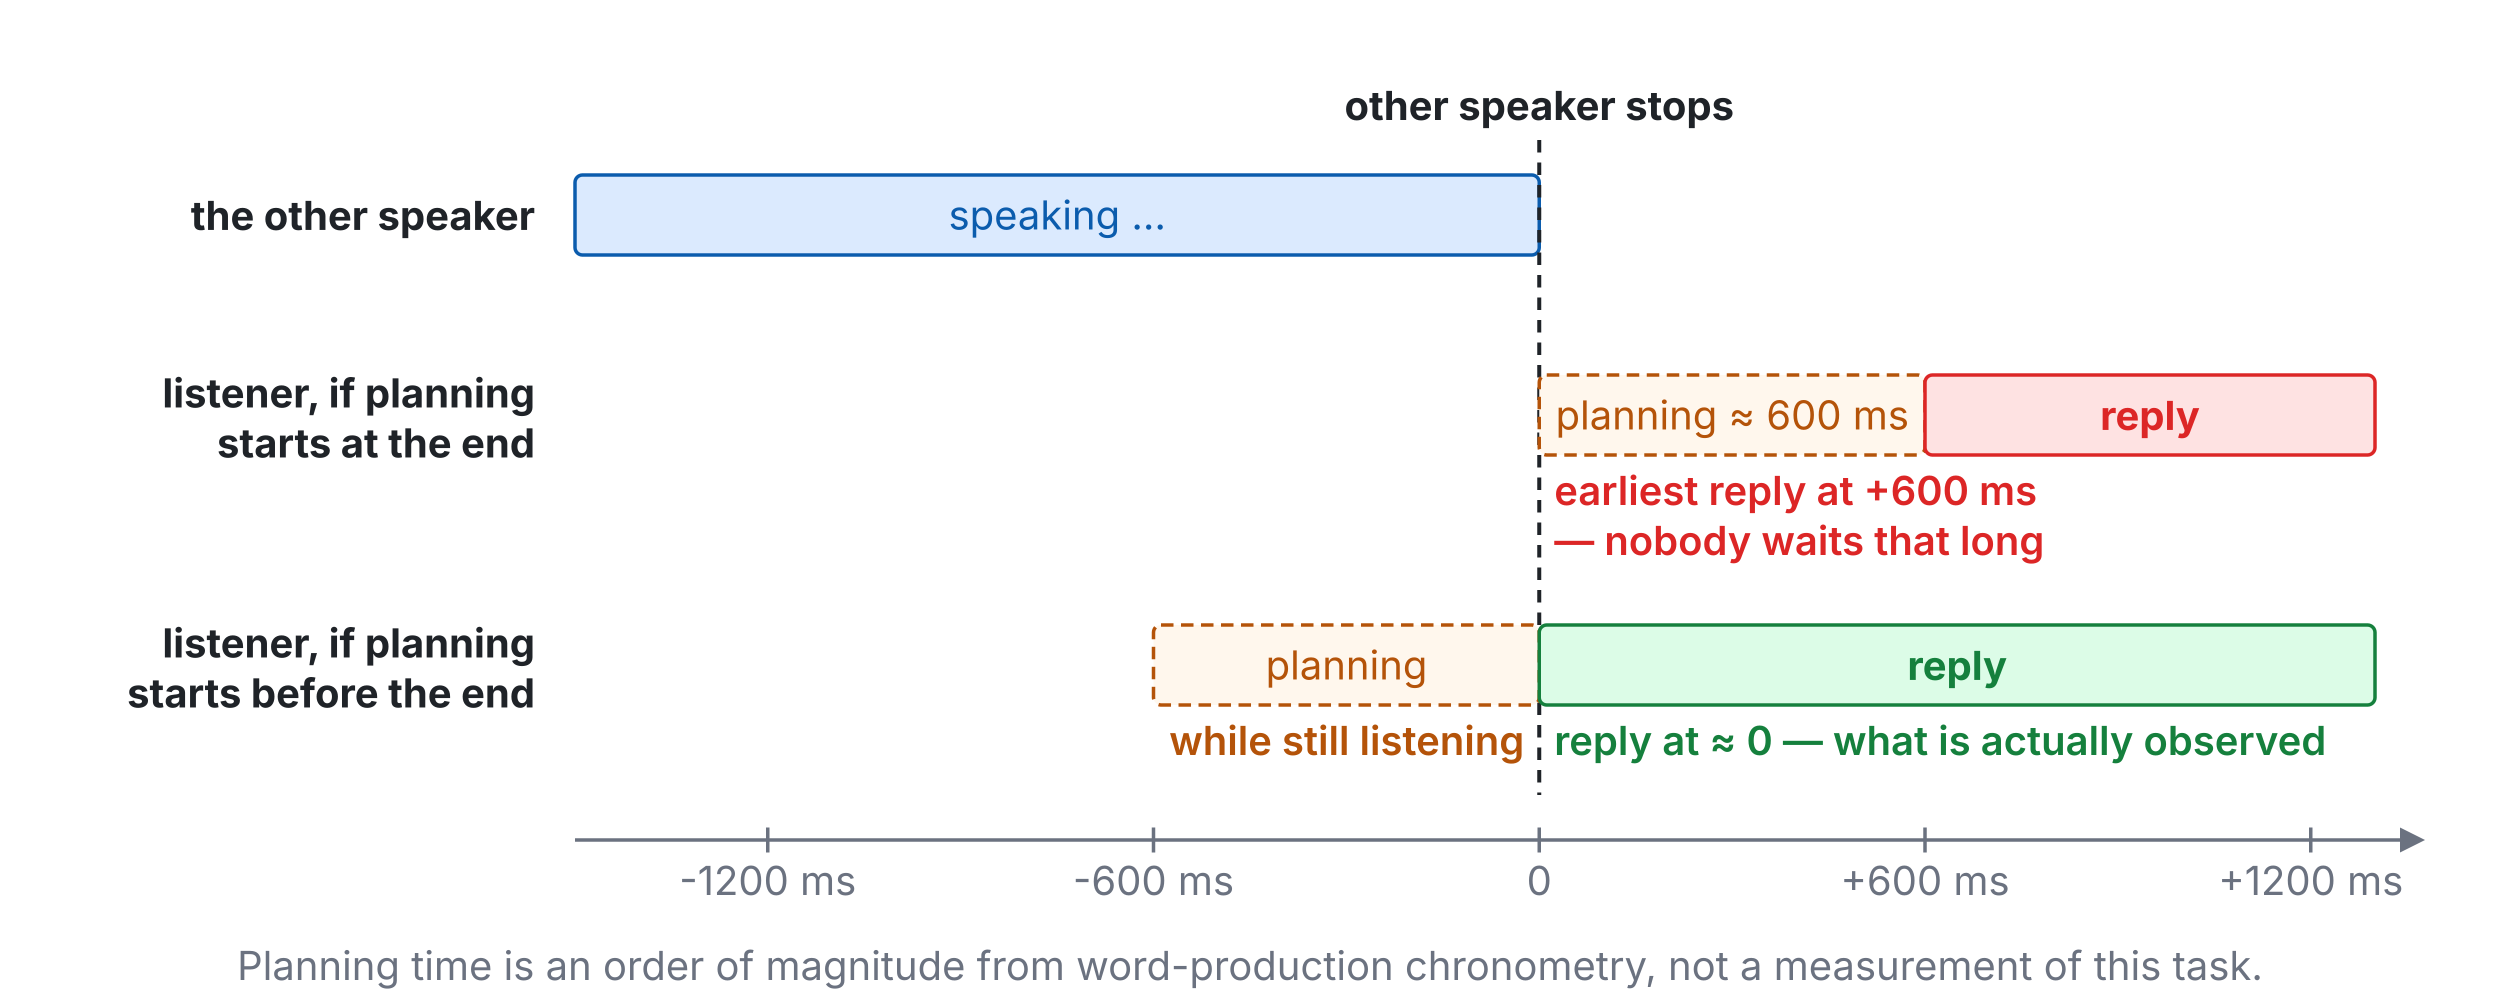
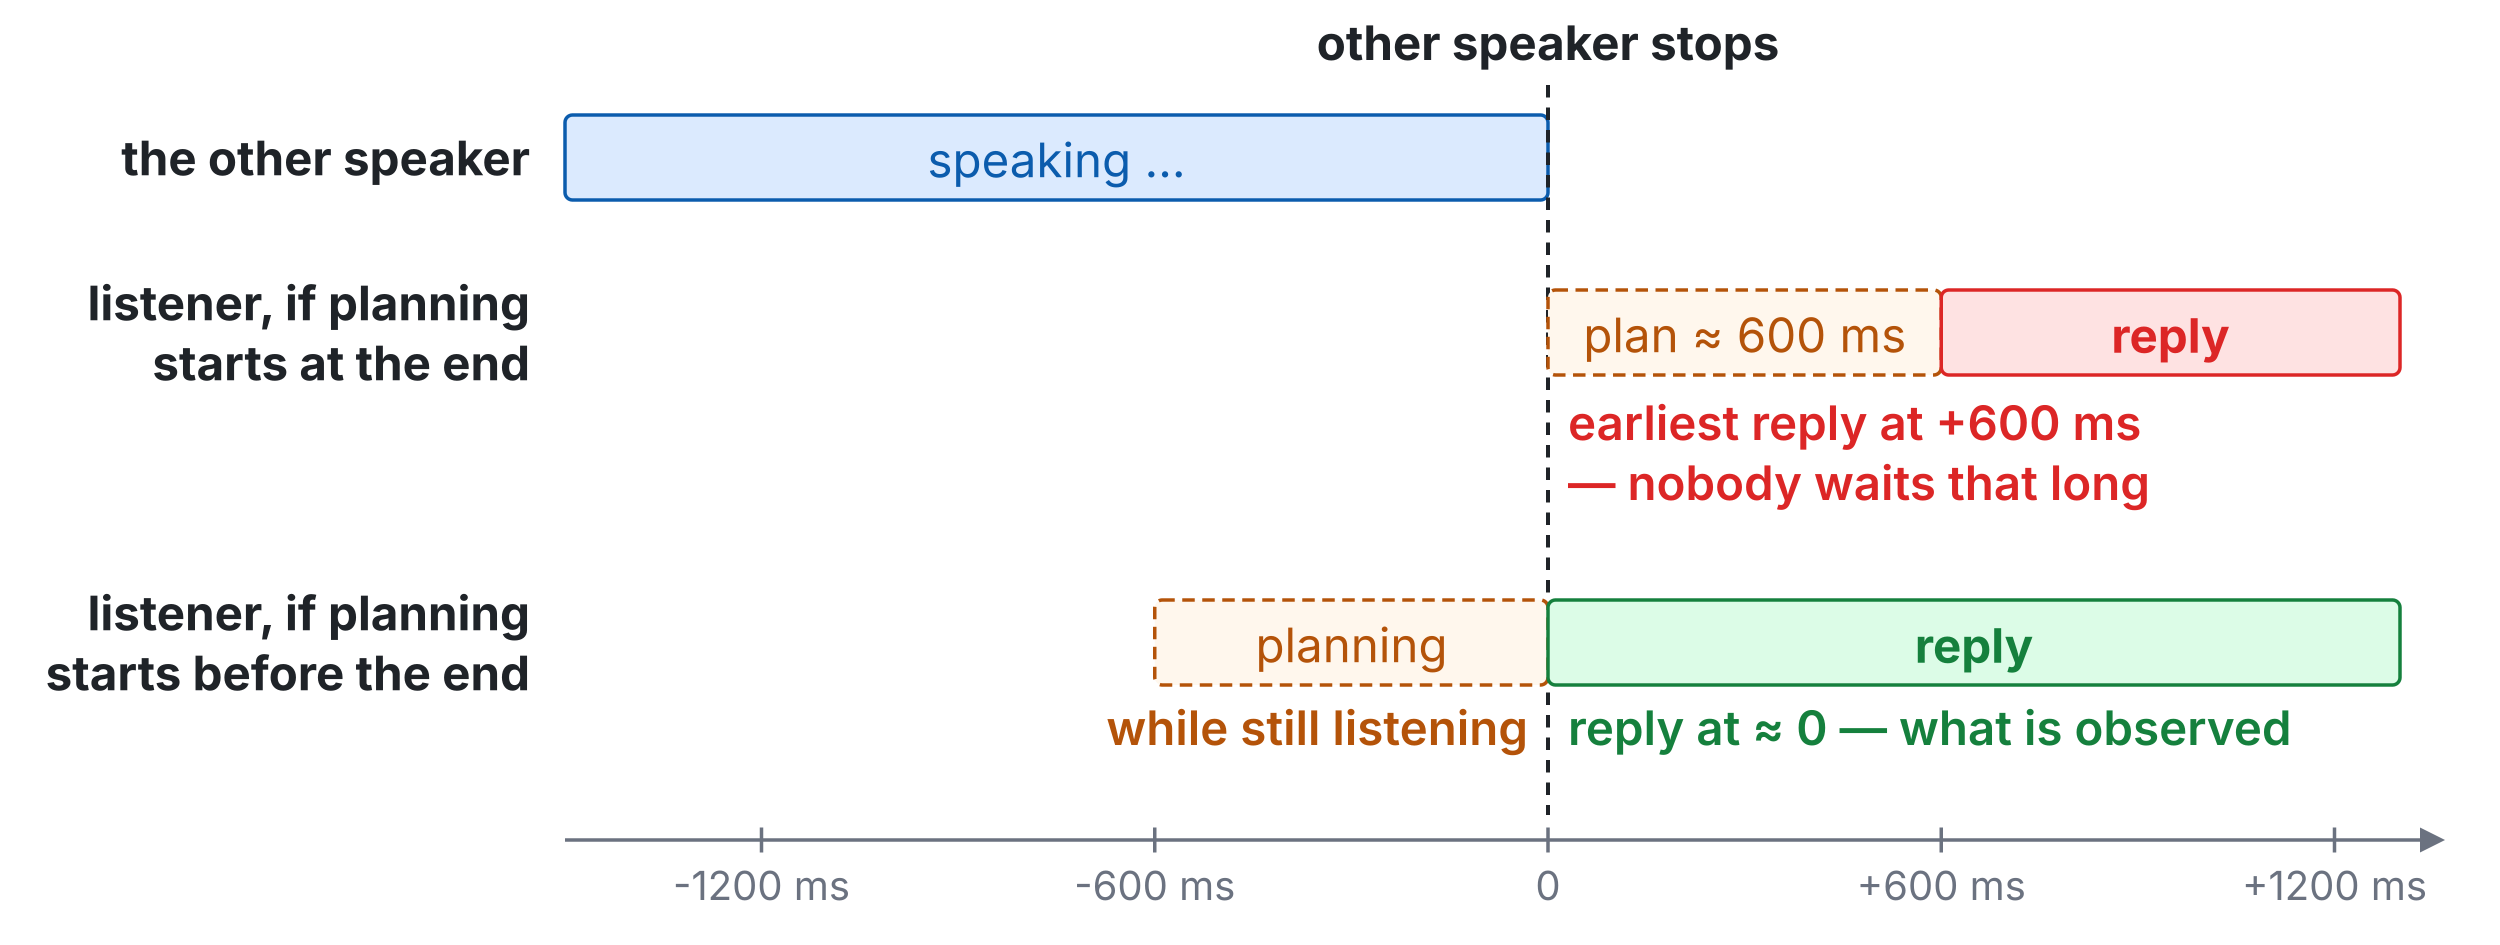
- <svg xmlns="http://www.w3.org/2000/svg" viewBox="0 0 1000 400" width="100%" role="img" font-family="system-ui,-apple-system,Segoe UI,sans-serif">
-   <text x="214.0" y="86.0" font-size="16" font-weight="700" fill="#1f2328" text-anchor="end" dominant-baseline="middle">the other speaker</text>
-   <rect x="230.0" y="70.0" width="385.7" height="32.0" rx="3" fill="#dbeafe" stroke="#0b5cad" stroke-width="1.4" />
-   <text x="422.9" y="86.0" font-size="16" font-weight="400" fill="#0b5cad" text-anchor="middle" dominant-baseline="middle">speaking …</text>
-   <line x1="615.7" y1="56.0" x2="615.7" y2="318.0" stroke="#1f2328" stroke-width="1.6" stroke-dasharray="5 4" />
-   <text x="615.7" y="48.0" font-size="16" font-weight="700" fill="#1f2328" text-anchor="middle" dominant-baseline="auto">other speaker stops</text>
-   <line x1="230.0" y1="336.0" x2="962.0" y2="336.0" stroke="#6b7280" stroke-width="1.4" />
-   <polygon points="970.0,336.0 960.0,331.0 960.0,341.0" fill="#6b7280" />
-   <line x1="307.1" y1="331.0" x2="307.1" y2="341.0" stroke="#6b7280" stroke-width="1.4" />
-   <text x="307.1" y="358.0" font-size="16" font-weight="400" fill="#6b7280" text-anchor="middle" dominant-baseline="auto">-1200 ms</text>
-   <line x1="461.4" y1="331.0" x2="461.4" y2="341.0" stroke="#6b7280" stroke-width="1.4" />
-   <text x="461.4" y="358.0" font-size="16" font-weight="400" fill="#6b7280" text-anchor="middle" dominant-baseline="auto">-600 ms</text>
-   <line x1="615.7" y1="331.0" x2="615.7" y2="341.0" stroke="#6b7280" stroke-width="1.4" />
-   <text x="615.7" y="358.0" font-size="16" font-weight="400" fill="#6b7280" text-anchor="middle" dominant-baseline="auto">0</text>
-   <line x1="770.0" y1="331.0" x2="770.0" y2="341.0" stroke="#6b7280" stroke-width="1.4" />
-   <text x="770.0" y="358.0" font-size="16" font-weight="400" fill="#6b7280" text-anchor="middle" dominant-baseline="auto">+600 ms</text>
-   <line x1="924.3" y1="331.0" x2="924.3" y2="341.0" stroke="#6b7280" stroke-width="1.4" />
-   <text x="924.3" y="358.0" font-size="16" font-weight="400" fill="#6b7280" text-anchor="middle" dominant-baseline="auto">+1200 ms</text>
+ <svg xmlns="http://www.w3.org/2000/svg" viewBox="0 0 1000 378" width="100%" role="img" font-family="system-ui,-apple-system,Segoe UI,sans-serif">
+   <text x="212.0" y="63.0" font-size="19" font-weight="700" fill="#1f2328" text-anchor="end" dominant-baseline="middle">the other speaker</text>
+   <rect x="226.0" y="46.0" width="393.2" height="34.0" rx="3" fill="#dbeafe" stroke="#0b5cad" stroke-width="1.4" />
+   <text x="422.6" y="64.0" font-size="19" font-weight="400" fill="#0b5cad" text-anchor="middle" dominant-baseline="middle">speaking …</text>
+   <line x1="619.2" y1="34.0" x2="619.2" y2="326.0" stroke="#1f2328" stroke-width="1.6" stroke-dasharray="5 4" />
+   <text x="619.2" y="24.0" font-size="19" font-weight="700" fill="#1f2328" text-anchor="middle" dominant-baseline="auto">other speaker stops</text>
+   <line x1="226.0" y1="336.0" x2="968.0" y2="336.0" stroke="#6b7280" stroke-width="1.4" />
+   <polygon points="978.0,336.0 968.0,341.0 968.0,331.0" fill="#6b7280" />
+   <line x1="304.6" y1="331.0" x2="304.6" y2="341.0" stroke="#6b7280" stroke-width="1.4" />
+   <text x="304.6" y="360.0" font-size="16" font-weight="400" fill="#6b7280" text-anchor="middle" dominant-baseline="auto">-1200 ms</text>
+   <line x1="461.9" y1="331.0" x2="461.9" y2="341.0" stroke="#6b7280" stroke-width="1.4" />
+   <text x="461.9" y="360.0" font-size="16" font-weight="400" fill="#6b7280" text-anchor="middle" dominant-baseline="auto">-600 ms</text>
+   <line x1="619.2" y1="331.0" x2="619.2" y2="341.0" stroke="#6b7280" stroke-width="1.4" />
+   <text x="619.2" y="360.0" font-size="16" font-weight="400" fill="#6b7280" text-anchor="middle" dominant-baseline="auto">0</text>
+   <line x1="776.5" y1="331.0" x2="776.5" y2="341.0" stroke="#6b7280" stroke-width="1.4" />
+   <text x="776.5" y="360.0" font-size="16" font-weight="400" fill="#6b7280" text-anchor="middle" dominant-baseline="auto">+600 ms</text>
+   <line x1="933.8" y1="331.0" x2="933.8" y2="341.0" stroke="#6b7280" stroke-width="1.4" />
+   <text x="933.8" y="360.0" font-size="16" font-weight="400" fill="#6b7280" text-anchor="middle" dominant-baseline="auto">+1200 ms</text>
  <g class="fragment" data-fragment-index="0">
-     <text x="214.0" y="157.0" font-size="16" font-weight="700" fill="#1f2328" text-anchor="end" dominant-baseline="middle">listener, if planning</text>
-     <text x="214.0" y="177.0" font-size="16" font-weight="700" fill="#1f2328" text-anchor="end" dominant-baseline="middle">starts at the end</text>
-     <rect x="615.7" y="150.0" width="154.3" height="32.0" rx="3" fill="#fff7ed" stroke="#b45309" stroke-width="1.4" stroke-dasharray="5 3" />
-     <text x="692.9" y="166.0" font-size="16" font-weight="400" fill="#b45309" text-anchor="middle" dominant-baseline="middle">planning ≈ 600 ms</text>
-     <rect x="770.0" y="150.0" width="180.0" height="32.0" rx="3" fill="#fee2e2" stroke="#dc2626" stroke-width="1.4" />
-     <text x="860.0" y="166.0" font-size="16" font-weight="700" fill="#dc2626" text-anchor="middle" dominant-baseline="middle">reply</text>
-     <text x="621.7" y="202.0" font-size="16" font-weight="600" fill="#dc2626" text-anchor="start" dominant-baseline="auto">earliest reply at +600 ms</text>
-     <text x="621.7" y="222.0" font-size="16" font-weight="600" fill="#dc2626" text-anchor="start" dominant-baseline="auto">— nobody waits that long</text>
+     <text x="212.0" y="121.0" font-size="19" font-weight="700" fill="#1f2328" text-anchor="end" dominant-baseline="middle">listener, if planning</text>
+     <text x="212.0" y="145.0" font-size="19" font-weight="700" fill="#1f2328" text-anchor="end" dominant-baseline="middle">starts at the end</text>
+     <rect x="619.2" y="116.0" width="157.3" height="34.0" rx="3" fill="#fff7ed" stroke="#b45309" stroke-width="1.4" stroke-dasharray="5 3" />
+     <text x="697.9" y="134.0" font-size="19" font-weight="400" fill="#b45309" text-anchor="middle" dominant-baseline="middle">plan ≈ 600 ms</text>
+     <rect x="776.5" y="116.0" width="183.5" height="34.0" rx="3" fill="#fee2e2" stroke="#dc2626" stroke-width="1.4" />
+     <text x="868.2" y="134.0" font-size="19" font-weight="700" fill="#dc2626" text-anchor="middle" dominant-baseline="middle">reply</text>
+     <text x="627.2" y="176.0" font-size="19" font-weight="600" fill="#dc2626" text-anchor="start" dominant-baseline="auto">earliest reply at +600 ms</text>
+     <text x="627.2" y="200.0" font-size="19" font-weight="600" fill="#dc2626" text-anchor="start" dominant-baseline="auto">— nobody waits that long</text>
  </g>
  <g class="fragment" data-fragment-index="1">
-     <text x="214.0" y="257.0" font-size="16" font-weight="700" fill="#1f2328" text-anchor="end" dominant-baseline="middle">listener, if planning</text>
-     <text x="214.0" y="277.0" font-size="16" font-weight="700" fill="#1f2328" text-anchor="end" dominant-baseline="middle">starts before the end</text>
-     <rect x="461.4" y="250.0" width="154.3" height="32.0" rx="3" fill="#fff7ed" stroke="#b45309" stroke-width="1.4" stroke-dasharray="5 3" />
-     <text x="538.6" y="266.0" font-size="16" font-weight="400" fill="#b45309" text-anchor="middle" dominant-baseline="middle">planning</text>
-     <text x="609.7" y="302.0" font-size="16" font-weight="600" fill="#b45309" text-anchor="end" dominant-baseline="auto">while still listening</text>
-     <rect x="615.7" y="250.0" width="334.3" height="32.0" rx="3" fill="#dcfce7" stroke="#15803d" stroke-width="1.4" />
-     <text x="782.9" y="266.0" font-size="16" font-weight="700" fill="#15803d" text-anchor="middle" dominant-baseline="middle">reply</text>
-     <text x="621.7" y="302.0" font-size="16" font-weight="600" fill="#15803d" text-anchor="start" dominant-baseline="auto">reply at ≈ 0 — what is actually observed</text>
+     <text x="212.0" y="245.0" font-size="19" font-weight="700" fill="#1f2328" text-anchor="end" dominant-baseline="middle">listener, if planning</text>
+     <text x="212.0" y="269.0" font-size="19" font-weight="700" fill="#1f2328" text-anchor="end" dominant-baseline="middle">starts before the end</text>
+     <rect x="461.9" y="240.0" width="157.3" height="34.0" rx="3" fill="#fff7ed" stroke="#b45309" stroke-width="1.4" stroke-dasharray="5 3" />
+     <text x="540.6" y="258.0" font-size="19" font-weight="400" fill="#b45309" text-anchor="middle" dominant-baseline="middle">planning</text>
+     <text x="611.2" y="298.0" font-size="19" font-weight="600" fill="#b45309" text-anchor="end" dominant-baseline="auto">while still listening</text>
+     <rect x="619.2" y="240.0" width="340.8" height="34.0" rx="3" fill="#dcfce7" stroke="#15803d" stroke-width="1.4" />
+     <text x="789.6" y="258.0" font-size="19" font-weight="700" fill="#15803d" text-anchor="middle" dominant-baseline="middle">reply</text>
+     <text x="627.2" y="298.0" font-size="19" font-weight="600" fill="#15803d" text-anchor="start" dominant-baseline="auto">reply at ≈ 0 — what is observed</text>
  </g>
-   <text x="500.0" y="392.0" font-size="16" fill="#6b7280" text-anchor="middle">Planning time is an order of magnitude from word-production chronometry, not a measurement of this task.</text>
</svg>
